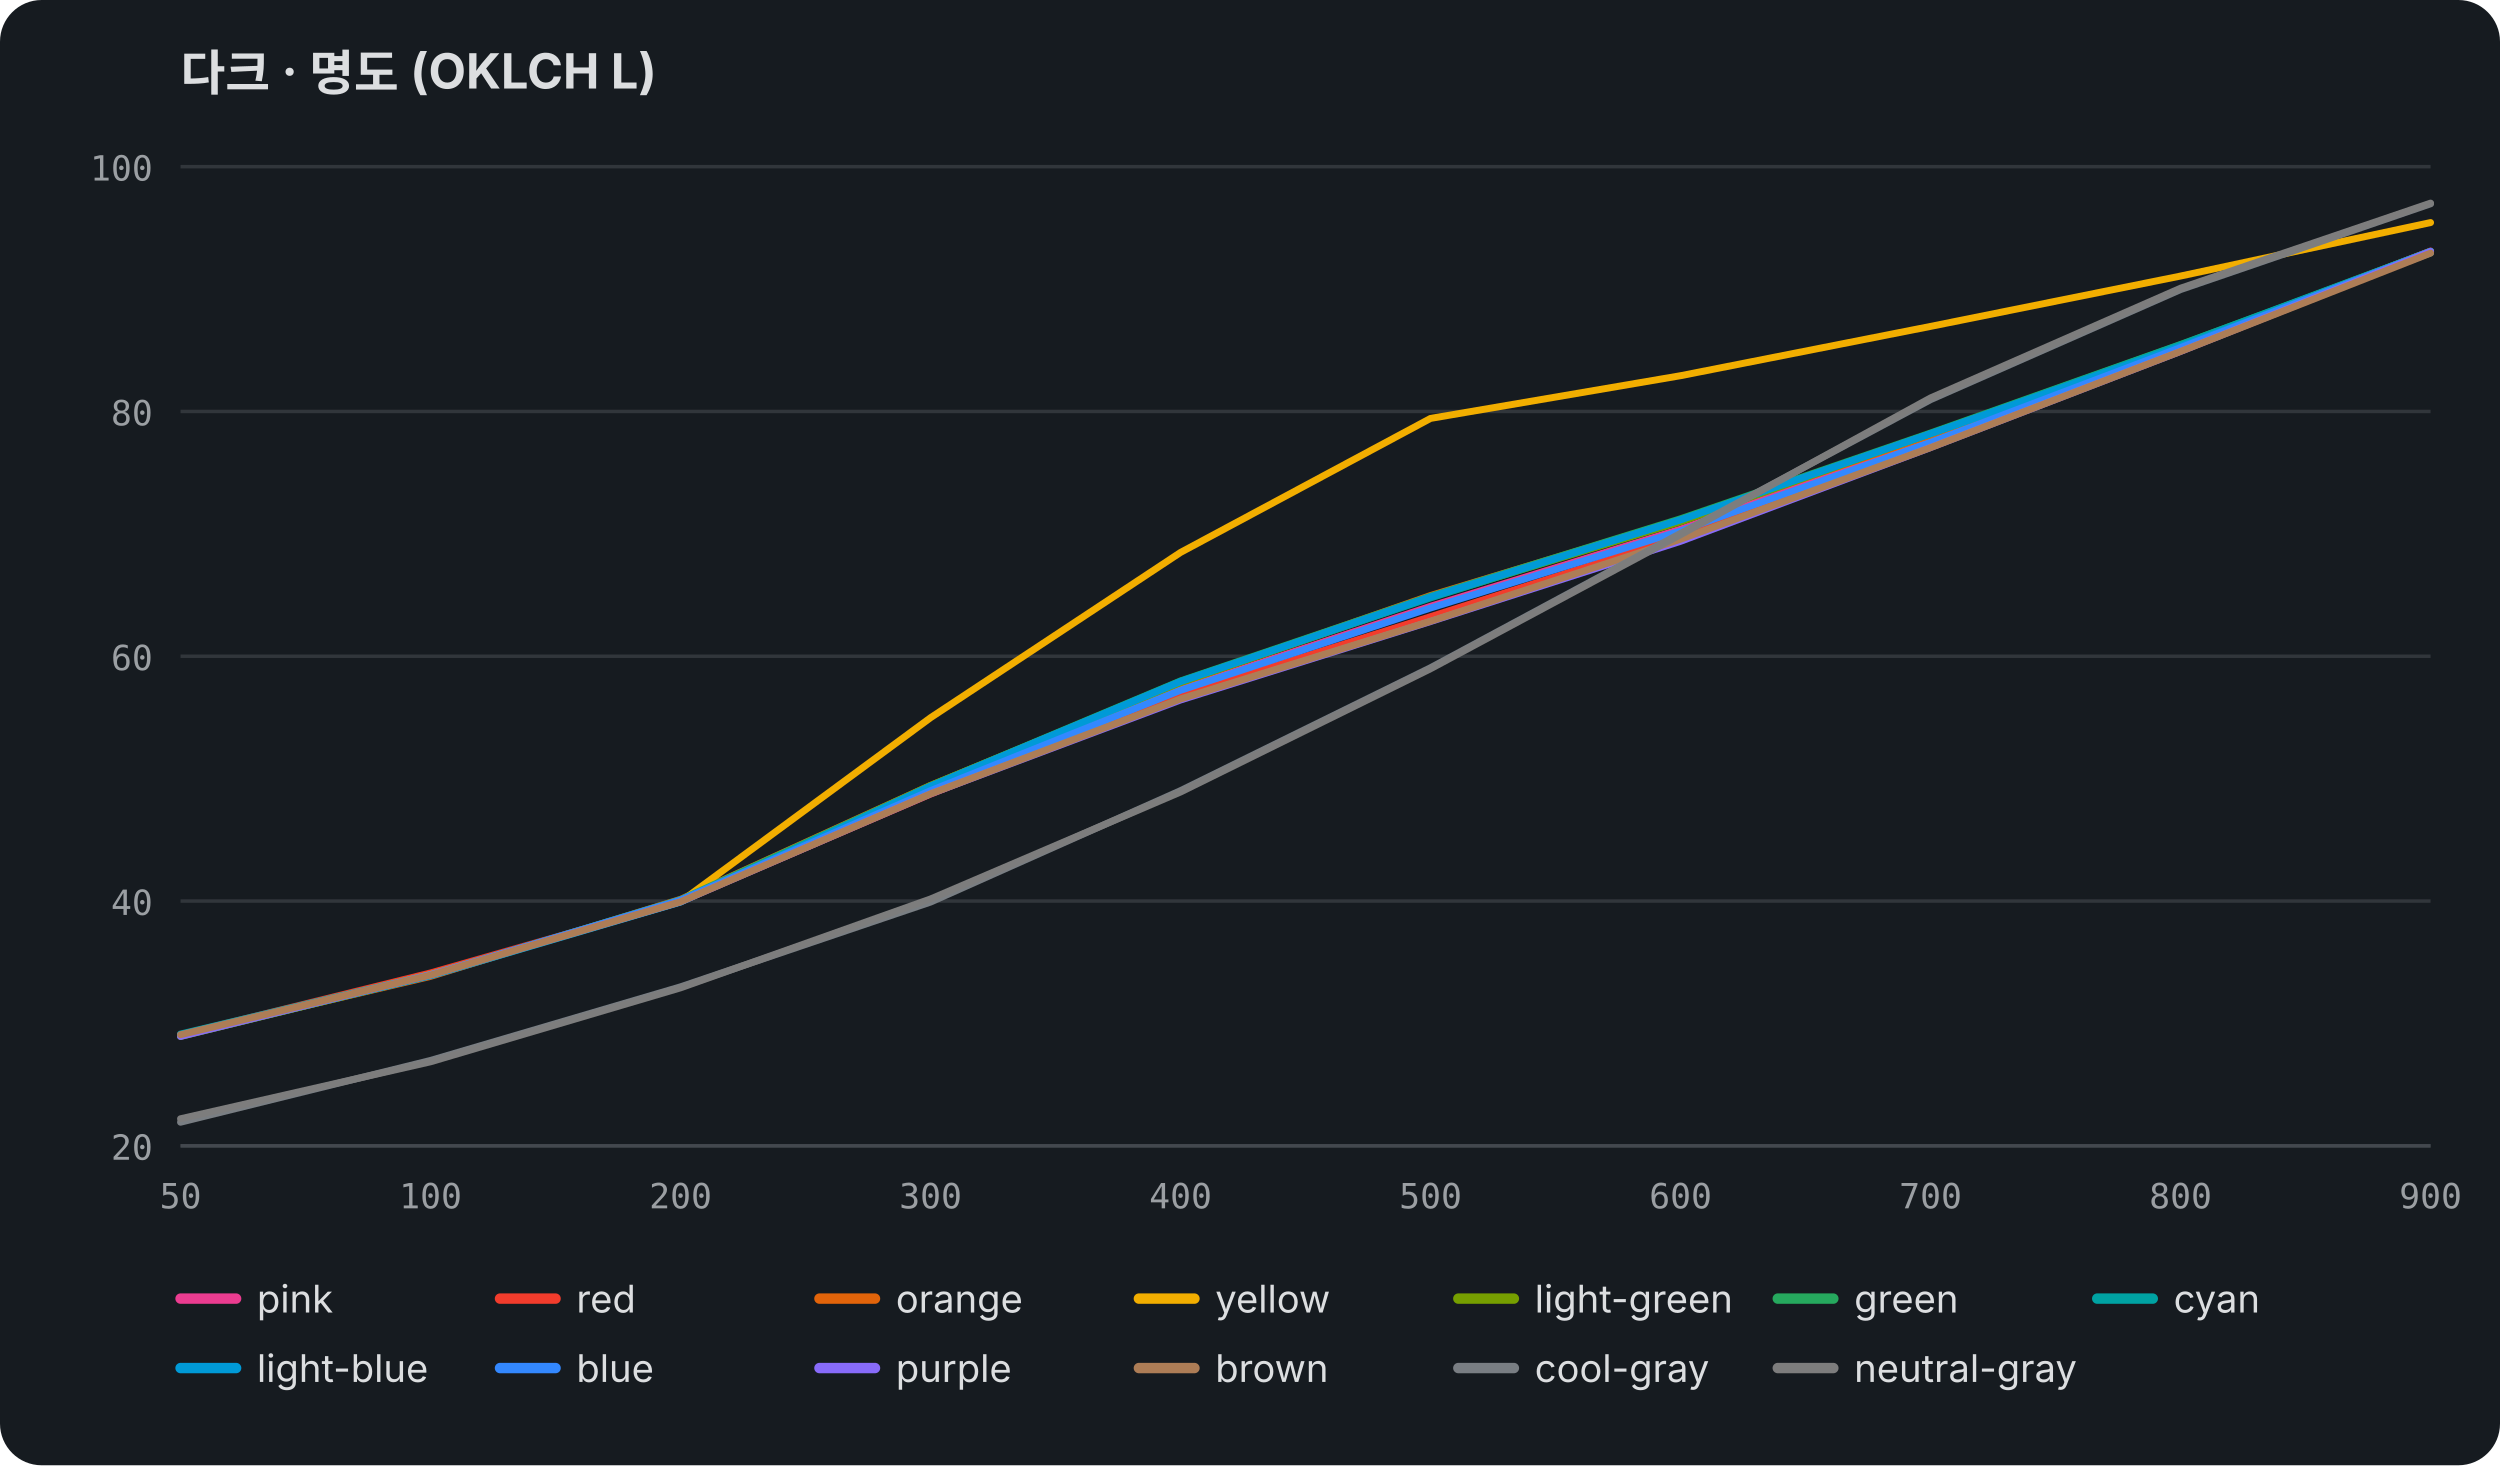
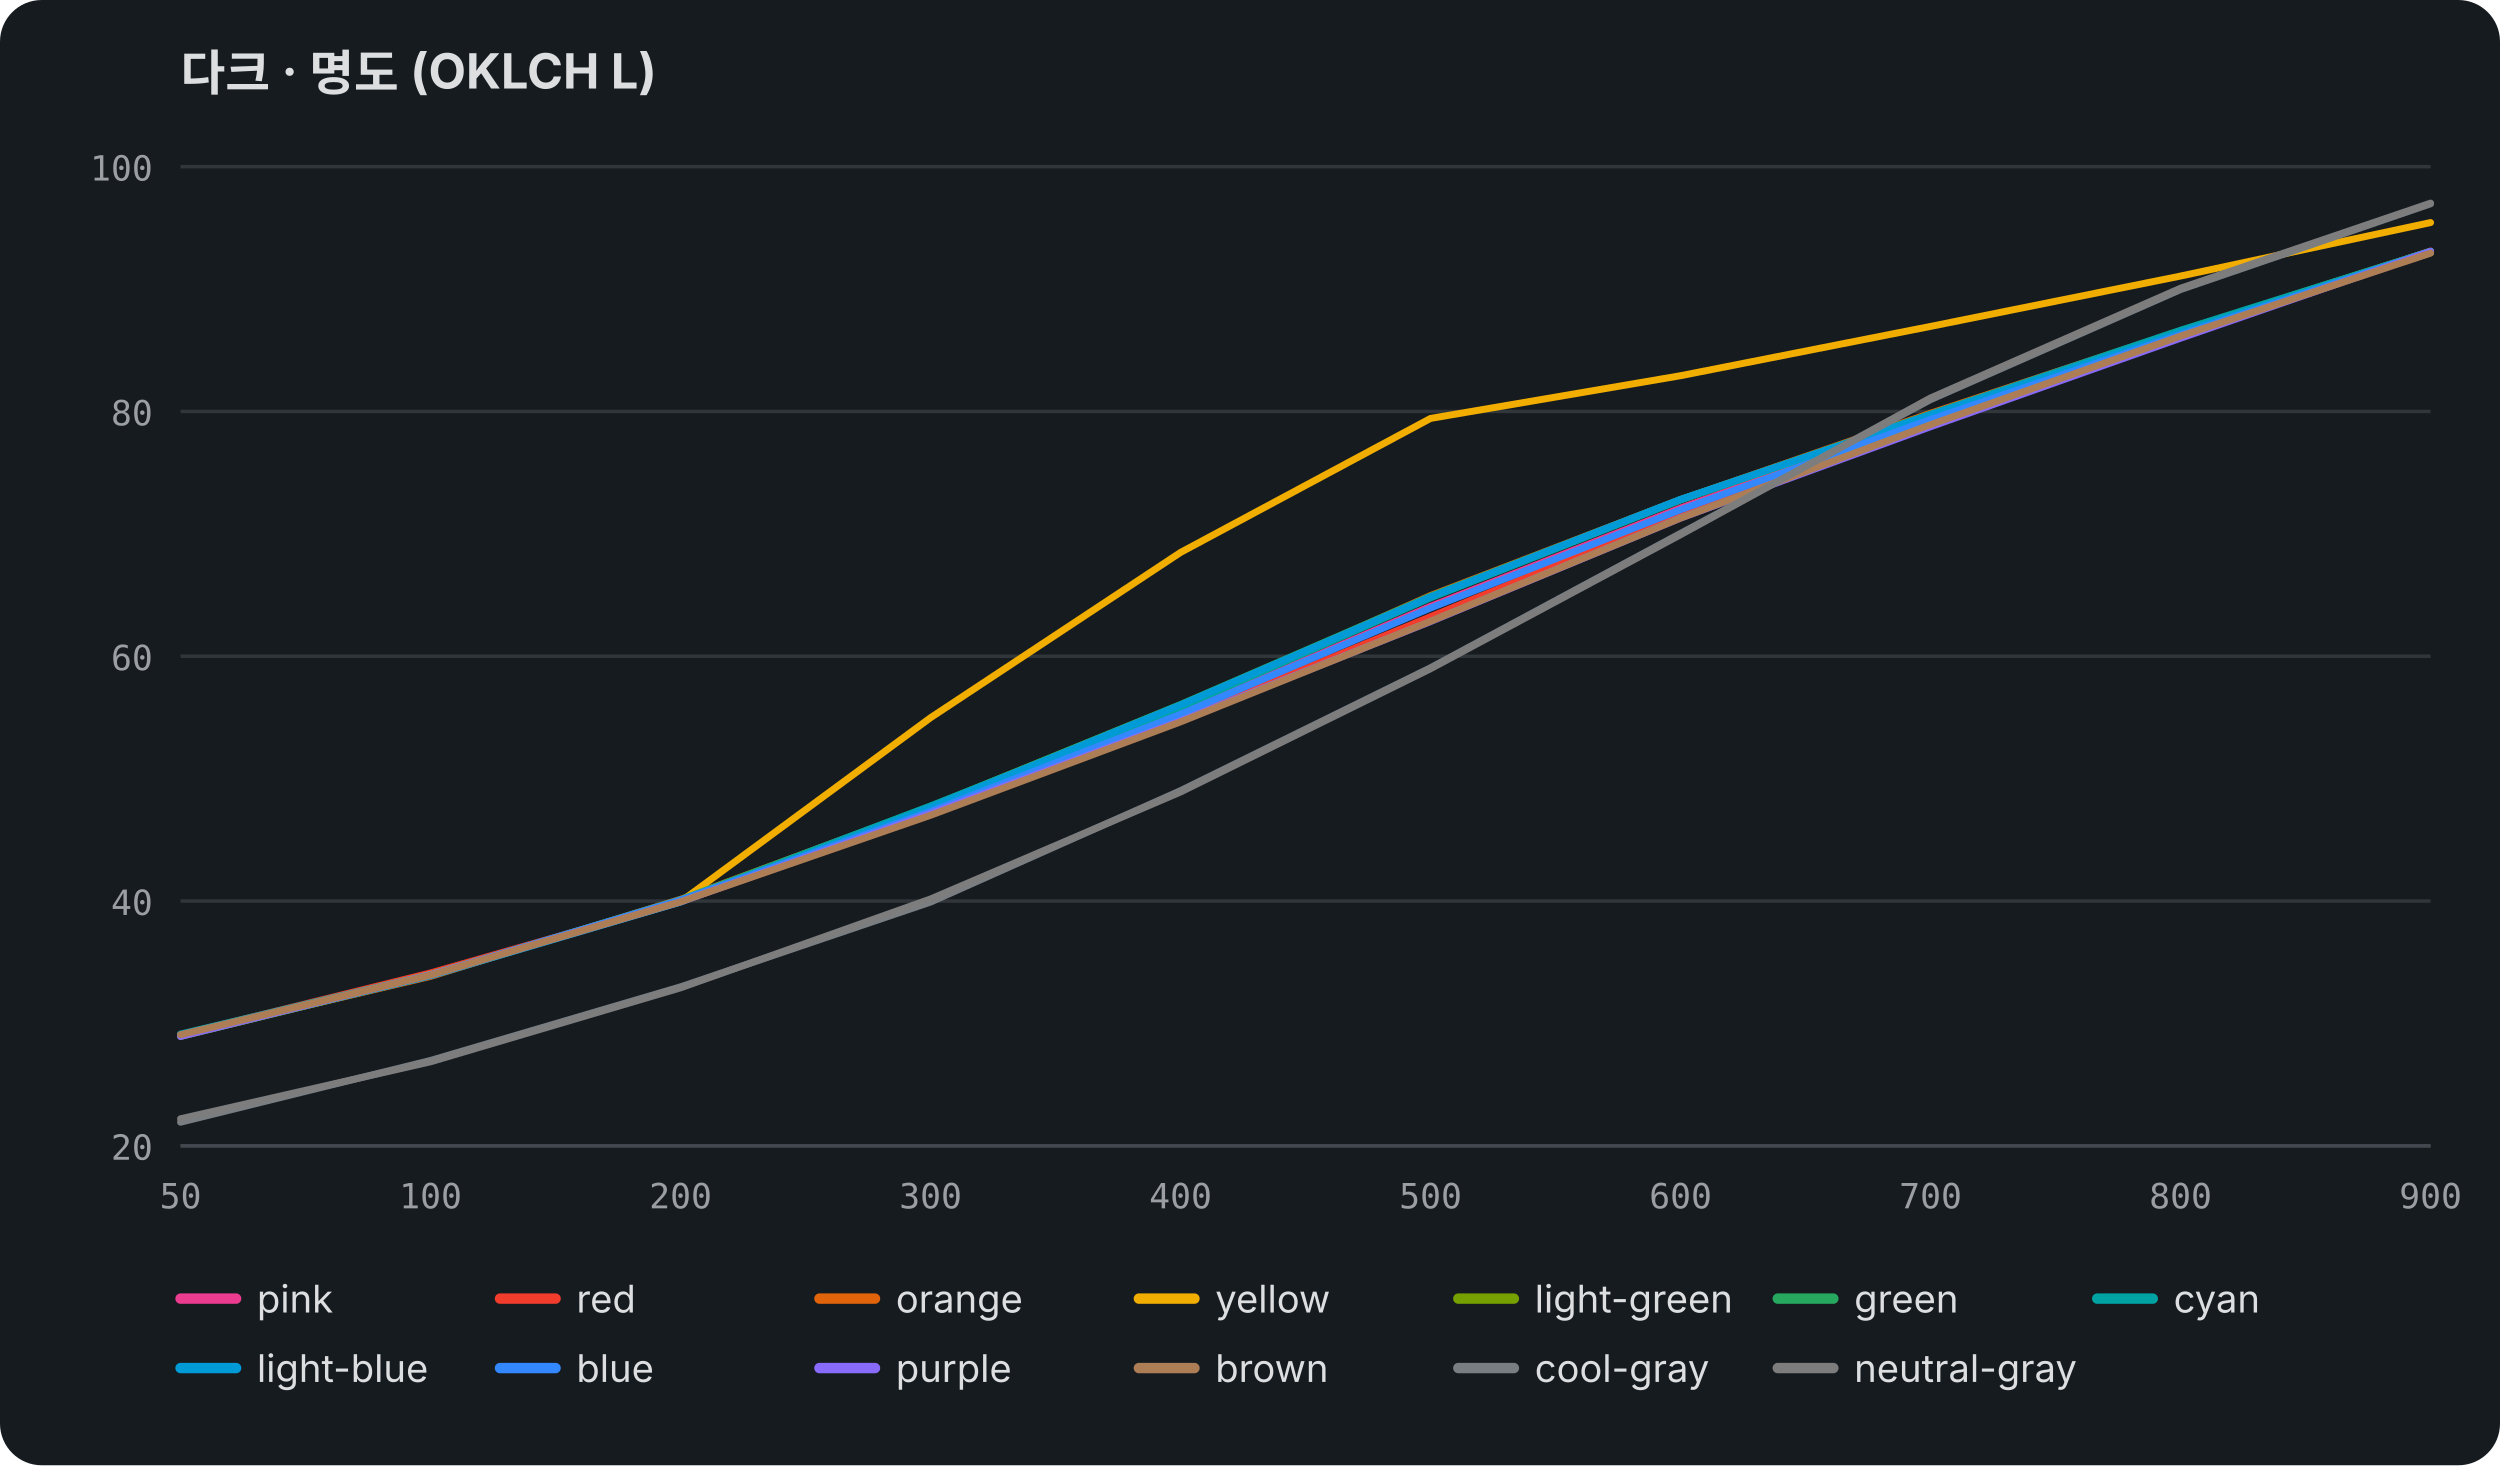
<svg xmlns="http://www.w3.org/2000/svg" width="720" height="422" viewBox="0 0 720 422">
  <rect width="720" height="422" rx="12" fill="#161b20" />
  <text x="52" y="26" font-family="ui-sans-serif, system-ui, -apple-system, 'Apple SD Gothic Neo', sans-serif" font-size="14" font-weight="700" fill="#dcdee0">다크 · 명도 (OKLCH L)</text>
  <line x1="52" x2="700" y1="330" y2="330" stroke="#31363b" stroke-width="1" />
  <text x="44" y="334" text-anchor="end" font-family="ui-monospace, SFMono-Regular, Menlo, monospace" font-size="10" fill="#9b9fa3">20</text>
  <line x1="52" x2="700" y1="259.5" y2="259.5" stroke="#31363b" stroke-width="1" />
  <text x="44" y="263.5" text-anchor="end" font-family="ui-monospace, SFMono-Regular, Menlo, monospace" font-size="10" fill="#9b9fa3">40</text>
  <line x1="52" x2="700" y1="189" y2="189" stroke="#31363b" stroke-width="1" />
  <text x="44" y="193" text-anchor="end" font-family="ui-monospace, SFMono-Regular, Menlo, monospace" font-size="10" fill="#9b9fa3">60</text>
  <line x1="52" x2="700" y1="118.5" y2="118.5" stroke="#31363b" stroke-width="1" />
  <text x="44" y="122.5" text-anchor="end" font-family="ui-monospace, SFMono-Regular, Menlo, monospace" font-size="10" fill="#9b9fa3">80</text>
  <line x1="52" x2="700" y1="48" y2="48" stroke="#31363b" stroke-width="1" />
  <text x="44" y="52" text-anchor="end" font-family="ui-monospace, SFMono-Regular, Menlo, monospace" font-size="10" fill="#9b9fa3">100</text>
  <line x1="52" x2="700" y1="330" y2="330" stroke="#43484e" stroke-width="1" />
  <text x="52" y="348" text-anchor="middle" font-family="ui-monospace, SFMono-Regular, Menlo, monospace" font-size="10" fill="#9b9fa3">50</text>
  <text x="124" y="348" text-anchor="middle" font-family="ui-monospace, SFMono-Regular, Menlo, monospace" font-size="10" fill="#9b9fa3">100</text>
  <text x="196" y="348" text-anchor="middle" font-family="ui-monospace, SFMono-Regular, Menlo, monospace" font-size="10" fill="#9b9fa3">200</text>
  <text x="268" y="348" text-anchor="middle" font-family="ui-monospace, SFMono-Regular, Menlo, monospace" font-size="10" fill="#9b9fa3">300</text>
  <text x="340" y="348" text-anchor="middle" font-family="ui-monospace, SFMono-Regular, Menlo, monospace" font-size="10" fill="#9b9fa3">400</text>
  <text x="412" y="348" text-anchor="middle" font-family="ui-monospace, SFMono-Regular, Menlo, monospace" font-size="10" fill="#9b9fa3">500</text>
  <text x="484" y="348" text-anchor="middle" font-family="ui-monospace, SFMono-Regular, Menlo, monospace" font-size="10" fill="#9b9fa3">600</text>
  <text x="556" y="348" text-anchor="middle" font-family="ui-monospace, SFMono-Regular, Menlo, monospace" font-size="10" fill="#9b9fa3">700</text>
  <text x="628" y="348" text-anchor="middle" font-family="ui-monospace, SFMono-Regular, Menlo, monospace" font-size="10" fill="#9b9fa3">800</text>
  <text x="700" y="348" text-anchor="middle" font-family="ui-monospace, SFMono-Regular, Menlo, monospace" font-size="10" fill="#9b9fa3">900</text>
-   <polyline points="52.0,298.3 124.0,280.9 196.0,259.4 268.0,227.6 340.0,198.5 412.0,174.6 484.0,152.4 556.0,126.6 628.0,100.3 700.0,72.3" fill="none" stroke="#eb3c90" stroke-width="2" stroke-linejoin="round" stroke-linecap="round" />
+   <polyline points="52.0,298.3 124.0,280.9 196.0,259.4 268.0,233.0 340.0,205.6 412.0,174.6 484.0,146.3 556.0,120.6 628.0,96.2 700.0,72.3" fill="none" stroke="#eb3c90" stroke-width="2" stroke-linejoin="round" stroke-linecap="round" />
  <circle cx="52.0" cy="298.3" r="7" fill="transparent" />
  <circle cx="124.0" cy="280.9" r="7" fill="transparent" />
  <circle cx="196.0" cy="259.4" r="7" fill="transparent" />
-   <circle cx="268.0" cy="227.6" r="7" fill="transparent" />
-   <circle cx="340.0" cy="198.5" r="7" fill="transparent" />
+   <circle cx="268.0" cy="233.0" r="7" fill="transparent" />
+   <circle cx="340.0" cy="205.6" r="7" fill="transparent" />
  <circle cx="412.0" cy="174.6" r="7" fill="transparent" />
-   <circle cx="484.0" cy="152.4" r="7" fill="transparent" />
-   <circle cx="556.0" cy="126.6" r="7" fill="transparent" />
-   <circle cx="628.0" cy="100.3" r="7" fill="transparent" />
+   <circle cx="484.0" cy="146.3" r="7" fill="transparent" />
+   <circle cx="556.0" cy="120.6" r="7" fill="transparent" />
+   <circle cx="628.0" cy="96.2" r="7" fill="transparent" />
  <circle cx="700.0" cy="72.3" r="7" fill="transparent" />
-   <polyline points="52.0,298.0 124.0,280.2 196.0,259.6 268.0,228.7 340.0,200.4 412.0,177.6 484.0,154.6 556.0,128.3 628.0,101.1 700.0,72.5" fill="none" stroke="#f23c2c" stroke-width="2" stroke-linejoin="round" stroke-linecap="round" />
+   <polyline points="52.0,298.0 124.0,280.2 196.0,259.6 268.0,233.9 340.0,207.4 412.0,177.6 484.0,148.1 556.0,121.8 628.0,96.7 700.0,72.5" fill="none" stroke="#f23c2c" stroke-width="2" stroke-linejoin="round" stroke-linecap="round" />
  <circle cx="52.0" cy="298.0" r="7" fill="transparent" />
  <circle cx="124.0" cy="280.2" r="7" fill="transparent" />
  <circle cx="196.0" cy="259.6" r="7" fill="transparent" />
-   <circle cx="268.0" cy="228.7" r="7" fill="transparent" />
-   <circle cx="340.0" cy="200.4" r="7" fill="transparent" />
+   <circle cx="268.0" cy="233.9" r="7" fill="transparent" />
+   <circle cx="340.0" cy="207.4" r="7" fill="transparent" />
  <circle cx="412.0" cy="177.6" r="7" fill="transparent" />
-   <circle cx="484.0" cy="154.6" r="7" fill="transparent" />
-   <circle cx="556.0" cy="128.3" r="7" fill="transparent" />
-   <circle cx="628.0" cy="101.1" r="7" fill="transparent" />
+   <circle cx="484.0" cy="148.1" r="7" fill="transparent" />
+   <circle cx="556.0" cy="121.8" r="7" fill="transparent" />
+   <circle cx="628.0" cy="96.7" r="7" fill="transparent" />
  <circle cx="700.0" cy="72.5" r="7" fill="transparent" />
-   <polyline points="52.0,298.1 124.0,281.2 196.0,259.0 268.0,226.2 340.0,196.6 412.0,171.5 484.0,149.7 556.0,125.4 628.0,99.6 700.0,72.4" fill="none" stroke="#e2640a" stroke-width="2" stroke-linejoin="round" stroke-linecap="round" />
+   <polyline points="52.0,298.1 124.0,281.2 196.0,259.0 268.0,232.4 340.0,203.7 412.0,171.5 484.0,143.9 556.0,119.0 628.0,95.3 700.0,72.4" fill="none" stroke="#e2640a" stroke-width="2" stroke-linejoin="round" stroke-linecap="round" />
  <circle cx="52.0" cy="298.1" r="7" fill="transparent" />
  <circle cx="124.0" cy="281.2" r="7" fill="transparent" />
  <circle cx="196.0" cy="259.0" r="7" fill="transparent" />
-   <circle cx="268.0" cy="226.2" r="7" fill="transparent" />
-   <circle cx="340.0" cy="196.6" r="7" fill="transparent" />
+   <circle cx="268.0" cy="232.4" r="7" fill="transparent" />
+   <circle cx="340.0" cy="203.7" r="7" fill="transparent" />
  <circle cx="412.0" cy="171.5" r="7" fill="transparent" />
-   <circle cx="484.0" cy="149.7" r="7" fill="transparent" />
-   <circle cx="556.0" cy="125.4" r="7" fill="transparent" />
-   <circle cx="628.0" cy="99.6" r="7" fill="transparent" />
+   <circle cx="484.0" cy="143.9" r="7" fill="transparent" />
+   <circle cx="556.0" cy="119.0" r="7" fill="transparent" />
+   <circle cx="628.0" cy="95.3" r="7" fill="transparent" />
  <circle cx="700.0" cy="72.4" r="7" fill="transparent" />
  <polyline points="52.0,298.1 124.0,280.6 196.0,259.7 268.0,206.7 340.0,159.1 412.0,120.5 484.0,108.2 556.0,94.0 628.0,79.5 700.0,64.1" fill="none" stroke="#f2ae00" stroke-width="2" stroke-linejoin="round" stroke-linecap="round" />
  <circle cx="52.0" cy="298.1" r="7" fill="transparent" />
  <circle cx="124.0" cy="280.6" r="7" fill="transparent" />
  <circle cx="196.0" cy="259.7" r="7" fill="transparent" />
  <circle cx="268.0" cy="206.7" r="7" fill="transparent" />
  <circle cx="340.0" cy="159.1" r="7" fill="transparent" />
  <circle cx="412.0" cy="120.5" r="7" fill="transparent" />
  <circle cx="484.0" cy="108.2" r="7" fill="transparent" />
  <circle cx="556.0" cy="94.0" r="7" fill="transparent" />
  <circle cx="628.0" cy="79.5" r="7" fill="transparent" />
  <circle cx="700.0" cy="64.1" r="7" fill="transparent" />
-   <polyline points="52.0,298.5 124.0,280.9 196.0,259.7 268.0,226.2 340.0,196.6 412.0,172.0 484.0,150.3 556.0,124.9 628.0,99.7 700.0,72.4" fill="none" stroke="#769f00" stroke-width="2" stroke-linejoin="round" stroke-linecap="round" />
+   <polyline points="52.0,298.5 124.0,280.9 196.0,259.7 268.0,232.3 340.0,203.0 412.0,172.0 484.0,143.9 556.0,119.6 628.0,95.5 700.0,72.4" fill="none" stroke="#769f00" stroke-width="2" stroke-linejoin="round" stroke-linecap="round" />
  <circle cx="52.0" cy="298.5" r="7" fill="transparent" />
  <circle cx="124.0" cy="280.9" r="7" fill="transparent" />
  <circle cx="196.0" cy="259.7" r="7" fill="transparent" />
-   <circle cx="268.0" cy="226.2" r="7" fill="transparent" />
-   <circle cx="340.0" cy="196.6" r="7" fill="transparent" />
+   <circle cx="268.0" cy="232.3" r="7" fill="transparent" />
+   <circle cx="340.0" cy="203.0" r="7" fill="transparent" />
  <circle cx="412.0" cy="172.0" r="7" fill="transparent" />
-   <circle cx="484.0" cy="150.3" r="7" fill="transparent" />
-   <circle cx="556.0" cy="124.9" r="7" fill="transparent" />
-   <circle cx="628.0" cy="99.7" r="7" fill="transparent" />
+   <circle cx="484.0" cy="143.9" r="7" fill="transparent" />
+   <circle cx="556.0" cy="119.6" r="7" fill="transparent" />
+   <circle cx="628.0" cy="95.5" r="7" fill="transparent" />
  <circle cx="700.0" cy="72.4" r="7" fill="transparent" />
-   <polyline points="52.0,298.4 124.0,280.9 196.0,259.1 268.0,226.3 340.0,196.1 412.0,171.7 484.0,149.4 556.0,124.7 628.0,99.2 700.0,72.8" fill="none" stroke="#26a95e" stroke-width="2" stroke-linejoin="round" stroke-linecap="round" />
+   <polyline points="52.0,298.4 124.0,280.9 196.0,259.1 268.0,232.3 340.0,202.9 412.0,171.7 484.0,143.9 556.0,119.3 628.0,95.7 700.0,72.8" fill="none" stroke="#26a95e" stroke-width="2" stroke-linejoin="round" stroke-linecap="round" />
  <circle cx="52.0" cy="298.4" r="7" fill="transparent" />
  <circle cx="124.0" cy="280.9" r="7" fill="transparent" />
  <circle cx="196.0" cy="259.1" r="7" fill="transparent" />
-   <circle cx="268.0" cy="226.3" r="7" fill="transparent" />
-   <circle cx="340.0" cy="196.1" r="7" fill="transparent" />
+   <circle cx="268.0" cy="232.3" r="7" fill="transparent" />
+   <circle cx="340.0" cy="202.9" r="7" fill="transparent" />
  <circle cx="412.0" cy="171.7" r="7" fill="transparent" />
-   <circle cx="484.0" cy="149.4" r="7" fill="transparent" />
-   <circle cx="556.0" cy="124.7" r="7" fill="transparent" />
-   <circle cx="628.0" cy="99.2" r="7" fill="transparent" />
+   <circle cx="484.0" cy="143.9" r="7" fill="transparent" />
+   <circle cx="556.0" cy="119.3" r="7" fill="transparent" />
+   <circle cx="628.0" cy="95.7" r="7" fill="transparent" />
  <circle cx="700.0" cy="72.8" r="7" fill="transparent" />
-   <polyline points="52.0,297.8 124.0,280.7 196.0,259.4 268.0,226.5 340.0,196.2 412.0,172.2 484.0,149.7 556.0,124.9 628.0,99.3 700.0,72.4" fill="none" stroke="#00a3a3" stroke-width="2" stroke-linejoin="round" stroke-linecap="round" />
+   <polyline points="52.0,297.8 124.0,280.7 196.0,259.4 268.0,232.1 340.0,203.7 412.0,172.2 484.0,144.0 556.0,119.3 628.0,95.1 700.0,72.4" fill="none" stroke="#00a3a3" stroke-width="2" stroke-linejoin="round" stroke-linecap="round" />
  <circle cx="52.0" cy="297.8" r="7" fill="transparent" />
  <circle cx="124.0" cy="280.7" r="7" fill="transparent" />
  <circle cx="196.0" cy="259.4" r="7" fill="transparent" />
-   <circle cx="268.0" cy="226.5" r="7" fill="transparent" />
-   <circle cx="340.0" cy="196.2" r="7" fill="transparent" />
+   <circle cx="268.0" cy="232.1" r="7" fill="transparent" />
+   <circle cx="340.0" cy="203.7" r="7" fill="transparent" />
  <circle cx="412.0" cy="172.2" r="7" fill="transparent" />
-   <circle cx="484.0" cy="149.7" r="7" fill="transparent" />
-   <circle cx="556.0" cy="124.9" r="7" fill="transparent" />
-   <circle cx="628.0" cy="99.3" r="7" fill="transparent" />
+   <circle cx="484.0" cy="144.0" r="7" fill="transparent" />
+   <circle cx="556.0" cy="119.3" r="7" fill="transparent" />
+   <circle cx="628.0" cy="95.1" r="7" fill="transparent" />
  <circle cx="700.0" cy="72.4" r="7" fill="transparent" />
-   <polyline points="52.0,298.0 124.0,281.0 196.0,259.8 268.0,226.4 340.0,196.3 412.0,171.9 484.0,149.7 556.0,124.9 628.0,99.7 700.0,72.8" fill="none" stroke="#009ad7" stroke-width="2" stroke-linejoin="round" stroke-linecap="round" />
+   <polyline points="52.0,298.0 124.0,281.0 196.0,259.8 268.0,232.5 340.0,203.0 412.0,171.9 484.0,143.8 556.0,119.5 628.0,95.7 700.0,72.7" fill="none" stroke="#009ad7" stroke-width="2" stroke-linejoin="round" stroke-linecap="round" />
  <circle cx="52.0" cy="298.0" r="7" fill="transparent" />
  <circle cx="124.0" cy="281.0" r="7" fill="transparent" />
  <circle cx="196.0" cy="259.8" r="7" fill="transparent" />
-   <circle cx="268.0" cy="226.4" r="7" fill="transparent" />
-   <circle cx="340.0" cy="196.3" r="7" fill="transparent" />
+   <circle cx="268.0" cy="232.5" r="7" fill="transparent" />
+   <circle cx="340.0" cy="203.0" r="7" fill="transparent" />
  <circle cx="412.0" cy="171.9" r="7" fill="transparent" />
-   <circle cx="484.0" cy="149.7" r="7" fill="transparent" />
-   <circle cx="556.0" cy="124.9" r="7" fill="transparent" />
-   <circle cx="628.0" cy="99.7" r="7" fill="transparent" />
-   <circle cx="700.0" cy="72.8" r="7" fill="transparent" />
-   <polyline points="52.0,298.1 124.0,280.8 196.0,259.2 268.0,227.7 340.0,198.8 412.0,175.1 484.0,152.9 556.0,127.4 628.0,100.1 700.0,72.4" fill="none" stroke="#3388ff" stroke-width="2" stroke-linejoin="round" stroke-linecap="round" />
+   <circle cx="484.0" cy="143.8" r="7" fill="transparent" />
+   <circle cx="556.0" cy="119.5" r="7" fill="transparent" />
+   <circle cx="628.0" cy="95.7" r="7" fill="transparent" />
+   <circle cx="700.0" cy="72.7" r="7" fill="transparent" />
+   <polyline points="52.0,298.1 124.0,280.8 196.0,259.2 268.0,233.7 340.0,205.7 412.0,175.1 484.0,146.8 556.0,120.8 628.0,96.4 700.0,72.4" fill="none" stroke="#3388ff" stroke-width="2" stroke-linejoin="round" stroke-linecap="round" />
  <circle cx="52.0" cy="298.1" r="7" fill="transparent" />
  <circle cx="124.0" cy="280.8" r="7" fill="transparent" />
  <circle cx="196.0" cy="259.2" r="7" fill="transparent" />
-   <circle cx="268.0" cy="227.7" r="7" fill="transparent" />
-   <circle cx="340.0" cy="198.8" r="7" fill="transparent" />
+   <circle cx="268.0" cy="233.7" r="7" fill="transparent" />
+   <circle cx="340.0" cy="205.7" r="7" fill="transparent" />
  <circle cx="412.0" cy="175.1" r="7" fill="transparent" />
-   <circle cx="484.0" cy="152.9" r="7" fill="transparent" />
-   <circle cx="556.0" cy="127.4" r="7" fill="transparent" />
-   <circle cx="628.0" cy="100.1" r="7" fill="transparent" />
+   <circle cx="484.0" cy="146.8" r="7" fill="transparent" />
+   <circle cx="556.0" cy="120.8" r="7" fill="transparent" />
+   <circle cx="628.0" cy="96.4" r="7" fill="transparent" />
  <circle cx="700.0" cy="72.4" r="7" fill="transparent" />
-   <polyline points="52.0,298.5 124.0,280.7 196.0,259.7 268.0,228.6 340.0,201.6 412.0,179.0 484.0,155.9 556.0,128.9 628.0,101.2 700.0,72.5" fill="none" stroke="#886bfa" stroke-width="2" stroke-linejoin="round" stroke-linecap="round" />
+   <polyline points="52.0,298.5 124.0,280.7 196.0,259.7 268.0,234.3 340.0,207.6 412.0,179.0 484.0,149.2 556.0,122.9 628.0,97.4 700.0,72.5" fill="none" stroke="#886bfa" stroke-width="2" stroke-linejoin="round" stroke-linecap="round" />
  <circle cx="52.0" cy="298.5" r="7" fill="transparent" />
  <circle cx="124.0" cy="280.7" r="7" fill="transparent" />
  <circle cx="196.0" cy="259.7" r="7" fill="transparent" />
-   <circle cx="268.0" cy="228.6" r="7" fill="transparent" />
-   <circle cx="340.0" cy="201.6" r="7" fill="transparent" />
+   <circle cx="268.0" cy="234.3" r="7" fill="transparent" />
+   <circle cx="340.0" cy="207.6" r="7" fill="transparent" />
  <circle cx="412.0" cy="179.0" r="7" fill="transparent" />
-   <circle cx="484.0" cy="155.9" r="7" fill="transparent" />
-   <circle cx="556.0" cy="128.9" r="7" fill="transparent" />
-   <circle cx="628.0" cy="101.2" r="7" fill="transparent" />
+   <circle cx="484.0" cy="149.2" r="7" fill="transparent" />
+   <circle cx="556.0" cy="122.9" r="7" fill="transparent" />
+   <circle cx="628.0" cy="97.4" r="7" fill="transparent" />
  <circle cx="700.0" cy="72.5" r="7" fill="transparent" />
-   <polyline points="52.0,298.0 124.0,280.8 196.0,259.7 268.0,228.6 340.0,201.3 412.0,178.9 484.0,155.3 556.0,128.9 628.0,101.2 700.0,72.9" fill="none" stroke="#ad7d56" stroke-width="2" stroke-linejoin="round" stroke-linecap="round" />
+   <polyline points="52.0,298.0 124.0,280.8 196.0,259.7 268.0,234.8 340.0,207.9 412.0,178.9 484.0,149.2 556.0,122.3 628.0,96.8 700.0,72.9" fill="none" stroke="#ad7d56" stroke-width="2" stroke-linejoin="round" stroke-linecap="round" />
  <circle cx="52.0" cy="298.0" r="7" fill="transparent" />
  <circle cx="124.0" cy="280.8" r="7" fill="transparent" />
  <circle cx="196.0" cy="259.7" r="7" fill="transparent" />
-   <circle cx="268.0" cy="228.6" r="7" fill="transparent" />
-   <circle cx="340.0" cy="201.3" r="7" fill="transparent" />
+   <circle cx="268.0" cy="234.8" r="7" fill="transparent" />
+   <circle cx="340.0" cy="207.9" r="7" fill="transparent" />
  <circle cx="412.0" cy="178.9" r="7" fill="transparent" />
-   <circle cx="484.0" cy="155.3" r="7" fill="transparent" />
-   <circle cx="556.0" cy="128.9" r="7" fill="transparent" />
-   <circle cx="628.0" cy="101.2" r="7" fill="transparent" />
+   <circle cx="484.0" cy="149.2" r="7" fill="transparent" />
+   <circle cx="556.0" cy="122.3" r="7" fill="transparent" />
+   <circle cx="628.0" cy="96.8" r="7" fill="transparent" />
  <circle cx="700.0" cy="72.9" r="7" fill="transparent" />
  <polyline points="52.0,323.2 124.0,305.4 196.0,284.2 268.0,259.8 340.0,227.7 412.0,192.3 484.0,153.6 556.0,115.1 628.0,83.4 700.0,58.7" fill="none" stroke="#797e83" stroke-width="2" stroke-linejoin="round" stroke-linecap="round" />
  <circle cx="52.0" cy="323.2" r="7" fill="transparent" />
  <circle cx="124.0" cy="305.4" r="7" fill="transparent" />
  <circle cx="196.0" cy="284.2" r="7" fill="transparent" />
  <circle cx="268.0" cy="259.8" r="7" fill="transparent" />
  <circle cx="340.0" cy="227.7" r="7" fill="transparent" />
  <circle cx="412.0" cy="192.3" r="7" fill="transparent" />
  <circle cx="484.0" cy="153.6" r="7" fill="transparent" />
  <circle cx="556.0" cy="115.1" r="7" fill="transparent" />
  <circle cx="628.0" cy="83.4" r="7" fill="transparent" />
  <circle cx="700.0" cy="58.7" r="7" fill="transparent" />
  <polyline points="52.0,322.2 124.0,305.8 196.0,284.5 268.0,258.9 340.0,228.1 412.0,192.6 484.0,154.0 556.0,114.6 628.0,83.0 700.0,58.5" fill="none" stroke="#7d7d7d" stroke-width="2" stroke-linejoin="round" stroke-linecap="round" />
  <circle cx="52.0" cy="322.2" r="7" fill="transparent" />
  <circle cx="124.0" cy="305.8" r="7" fill="transparent" />
  <circle cx="196.0" cy="284.5" r="7" fill="transparent" />
  <circle cx="268.0" cy="258.9" r="7" fill="transparent" />
  <circle cx="340.0" cy="228.1" r="7" fill="transparent" />
  <circle cx="412.0" cy="192.6" r="7" fill="transparent" />
  <circle cx="484.0" cy="154.0" r="7" fill="transparent" />
  <circle cx="556.0" cy="114.6" r="7" fill="transparent" />
  <circle cx="628.0" cy="83.0" r="7" fill="transparent" />
  <circle cx="700.0" cy="58.5" r="7" fill="transparent" />
  <line x1="52" x2="68" y1="374" y2="374" stroke="#eb3c90" stroke-width="3" stroke-linecap="round" />
  <text x="74" y="378" font-family="ui-sans-serif, system-ui, -apple-system, 'Apple SD Gothic Neo', sans-serif" font-size="11" fill="#dcdee0">pink</text>
  <line x1="144" x2="160" y1="374" y2="374" stroke="#f23c2c" stroke-width="3" stroke-linecap="round" />
  <text x="166" y="378" font-family="ui-sans-serif, system-ui, -apple-system, 'Apple SD Gothic Neo', sans-serif" font-size="11" fill="#dcdee0">red</text>
  <line x1="236" x2="252" y1="374" y2="374" stroke="#e2640a" stroke-width="3" stroke-linecap="round" />
  <text x="258" y="378" font-family="ui-sans-serif, system-ui, -apple-system, 'Apple SD Gothic Neo', sans-serif" font-size="11" fill="#dcdee0">orange</text>
  <line x1="328" x2="344" y1="374" y2="374" stroke="#f2ae00" stroke-width="3" stroke-linecap="round" />
  <text x="350" y="378" font-family="ui-sans-serif, system-ui, -apple-system, 'Apple SD Gothic Neo', sans-serif" font-size="11" fill="#dcdee0">yellow</text>
  <line x1="420" x2="436" y1="374" y2="374" stroke="#769f00" stroke-width="3" stroke-linecap="round" />
  <text x="442" y="378" font-family="ui-sans-serif, system-ui, -apple-system, 'Apple SD Gothic Neo', sans-serif" font-size="11" fill="#dcdee0">light-green</text>
  <line x1="512" x2="528" y1="374" y2="374" stroke="#26a95e" stroke-width="3" stroke-linecap="round" />
  <text x="534" y="378" font-family="ui-sans-serif, system-ui, -apple-system, 'Apple SD Gothic Neo', sans-serif" font-size="11" fill="#dcdee0">green</text>
  <line x1="604" x2="620" y1="374" y2="374" stroke="#00a3a3" stroke-width="3" stroke-linecap="round" />
  <text x="626" y="378" font-family="ui-sans-serif, system-ui, -apple-system, 'Apple SD Gothic Neo', sans-serif" font-size="11" fill="#dcdee0">cyan</text>
  <line x1="52" x2="68" y1="394" y2="394" stroke="#009ad7" stroke-width="3" stroke-linecap="round" />
  <text x="74" y="398" font-family="ui-sans-serif, system-ui, -apple-system, 'Apple SD Gothic Neo', sans-serif" font-size="11" fill="#dcdee0">light-blue</text>
  <line x1="144" x2="160" y1="394" y2="394" stroke="#3388ff" stroke-width="3" stroke-linecap="round" />
  <text x="166" y="398" font-family="ui-sans-serif, system-ui, -apple-system, 'Apple SD Gothic Neo', sans-serif" font-size="11" fill="#dcdee0">blue</text>
  <line x1="236" x2="252" y1="394" y2="394" stroke="#886bfa" stroke-width="3" stroke-linecap="round" />
  <text x="258" y="398" font-family="ui-sans-serif, system-ui, -apple-system, 'Apple SD Gothic Neo', sans-serif" font-size="11" fill="#dcdee0">purple</text>
  <line x1="328" x2="344" y1="394" y2="394" stroke="#ad7d56" stroke-width="3" stroke-linecap="round" />
  <text x="350" y="398" font-family="ui-sans-serif, system-ui, -apple-system, 'Apple SD Gothic Neo', sans-serif" font-size="11" fill="#dcdee0">brown</text>
  <line x1="420" x2="436" y1="394" y2="394" stroke="#797e83" stroke-width="3" stroke-linecap="round" />
  <text x="442" y="398" font-family="ui-sans-serif, system-ui, -apple-system, 'Apple SD Gothic Neo', sans-serif" font-size="11" fill="#dcdee0">cool-gray</text>
  <line x1="512" x2="528" y1="394" y2="394" stroke="#7d7d7d" stroke-width="3" stroke-linecap="round" />
  <text x="534" y="398" font-family="ui-sans-serif, system-ui, -apple-system, 'Apple SD Gothic Neo', sans-serif" font-size="11" fill="#dcdee0">neutral-gray</text>
</svg>
